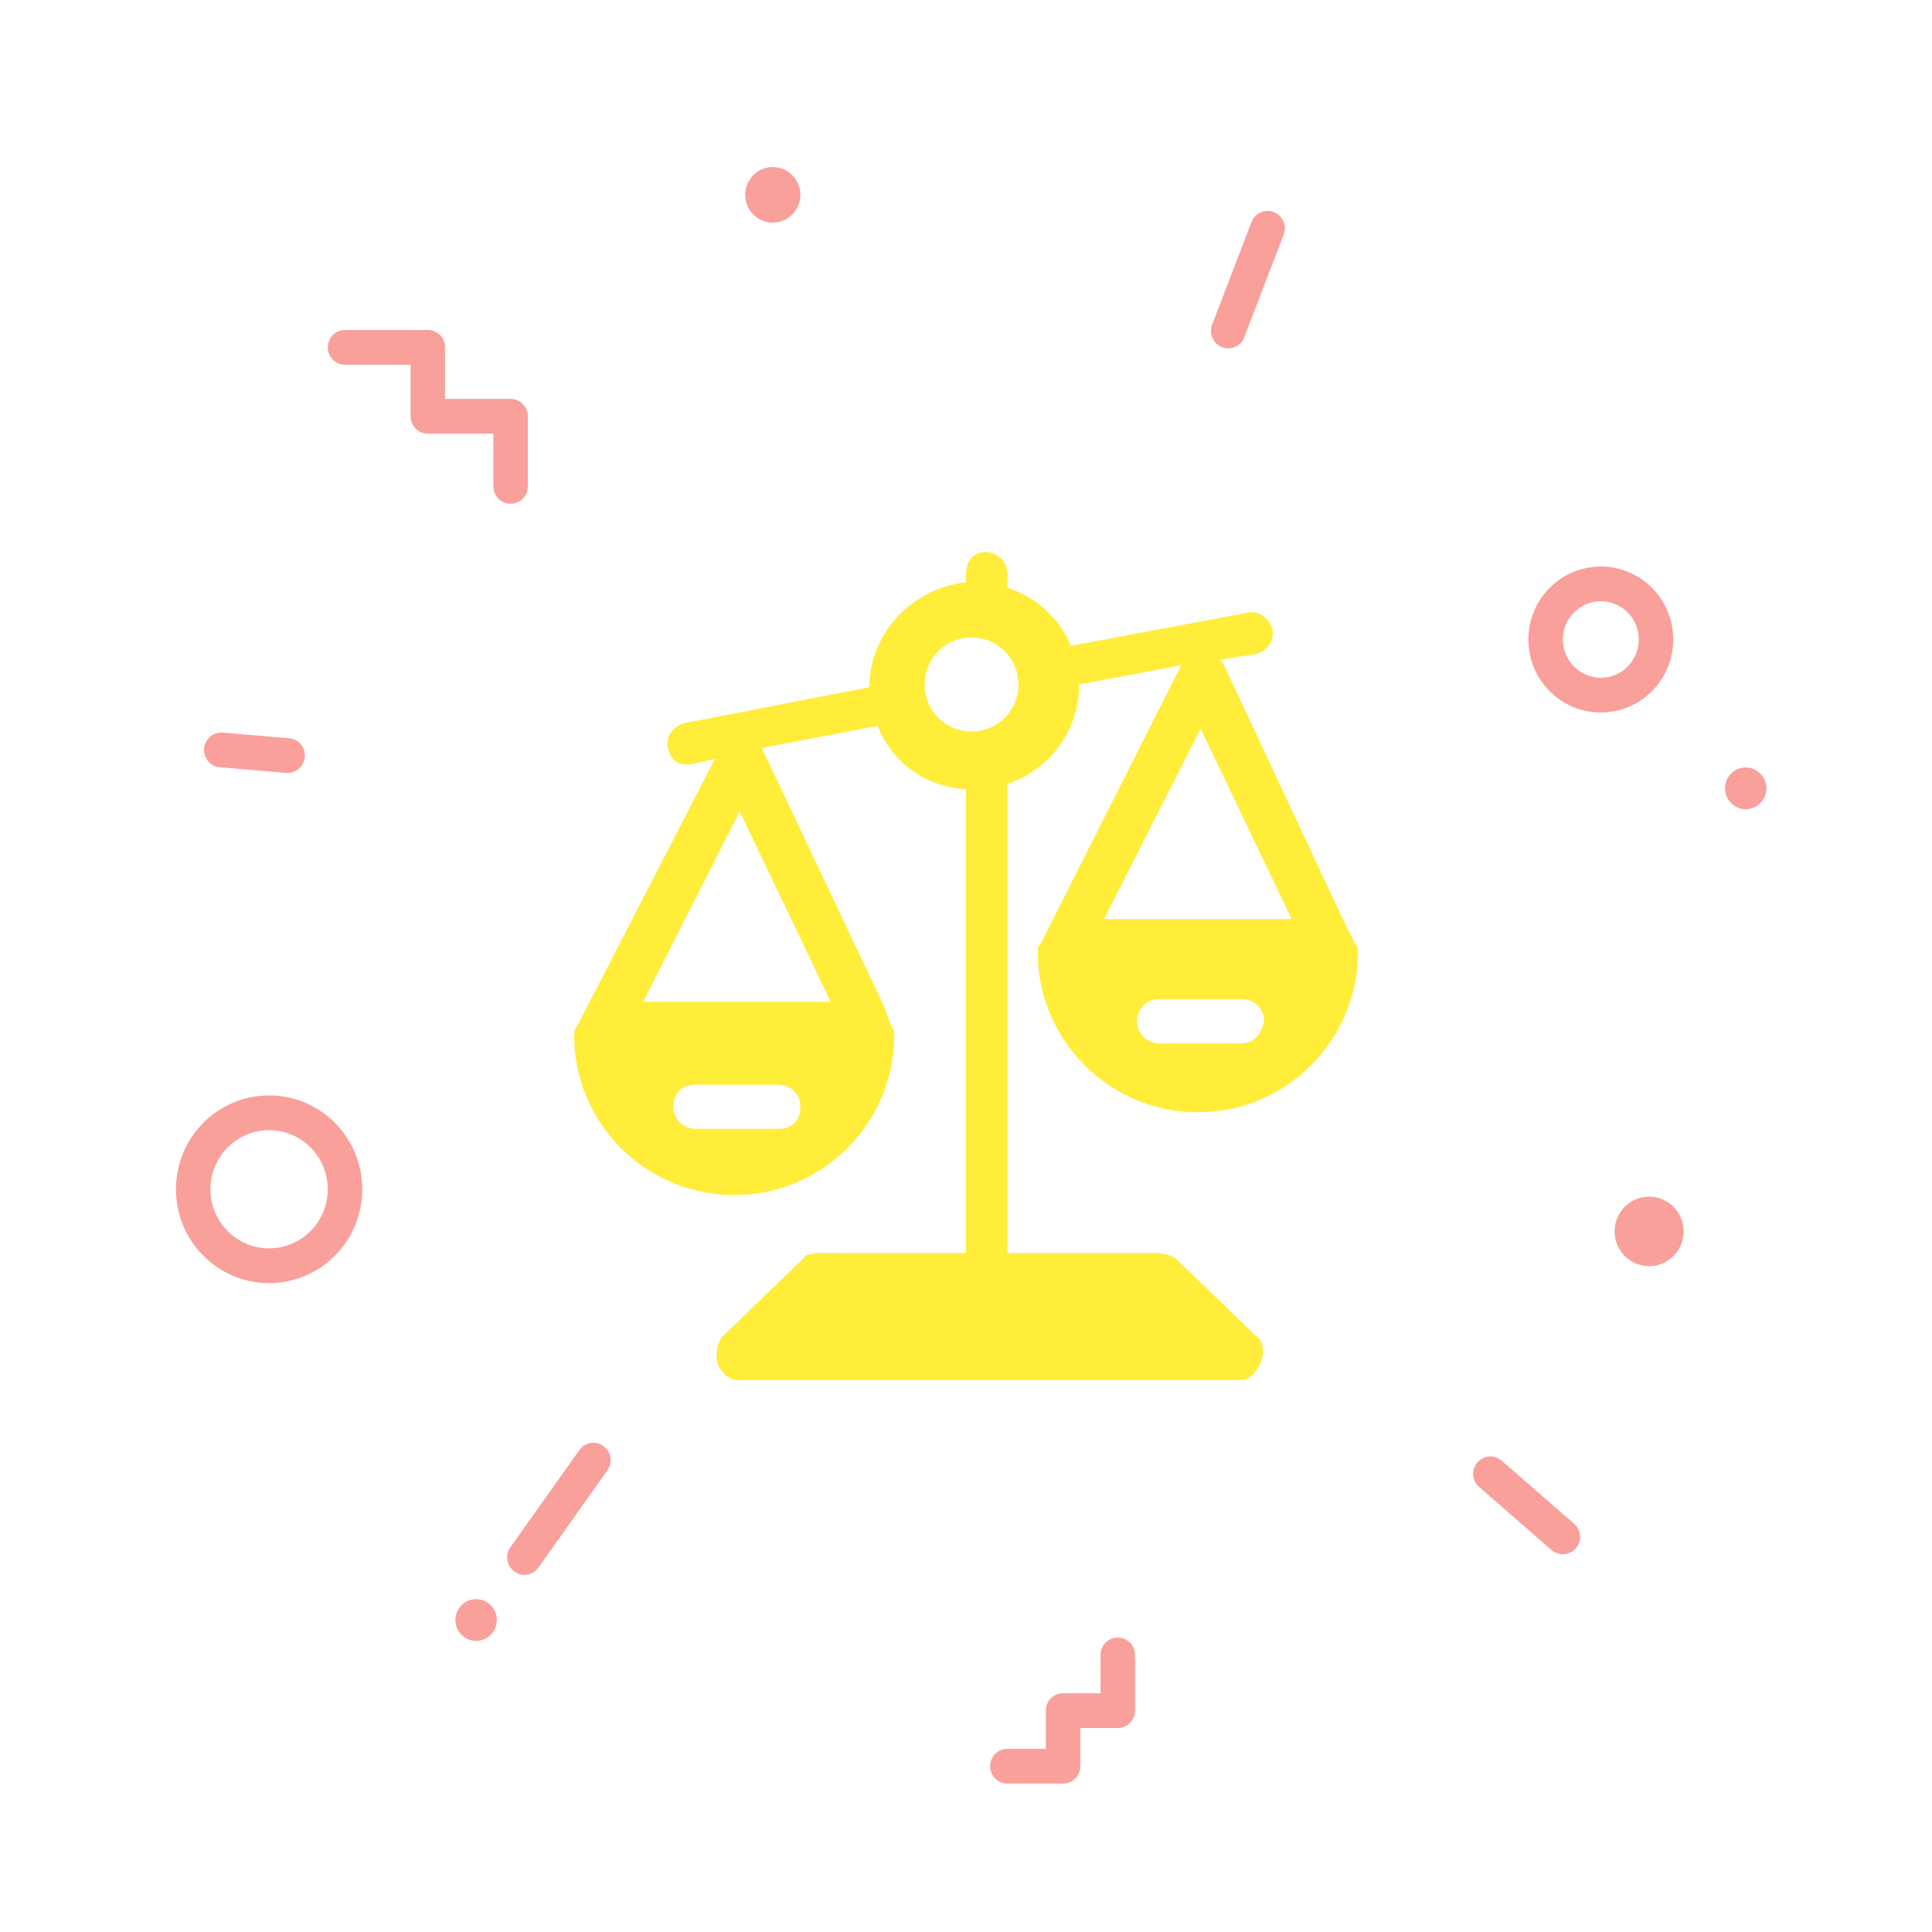
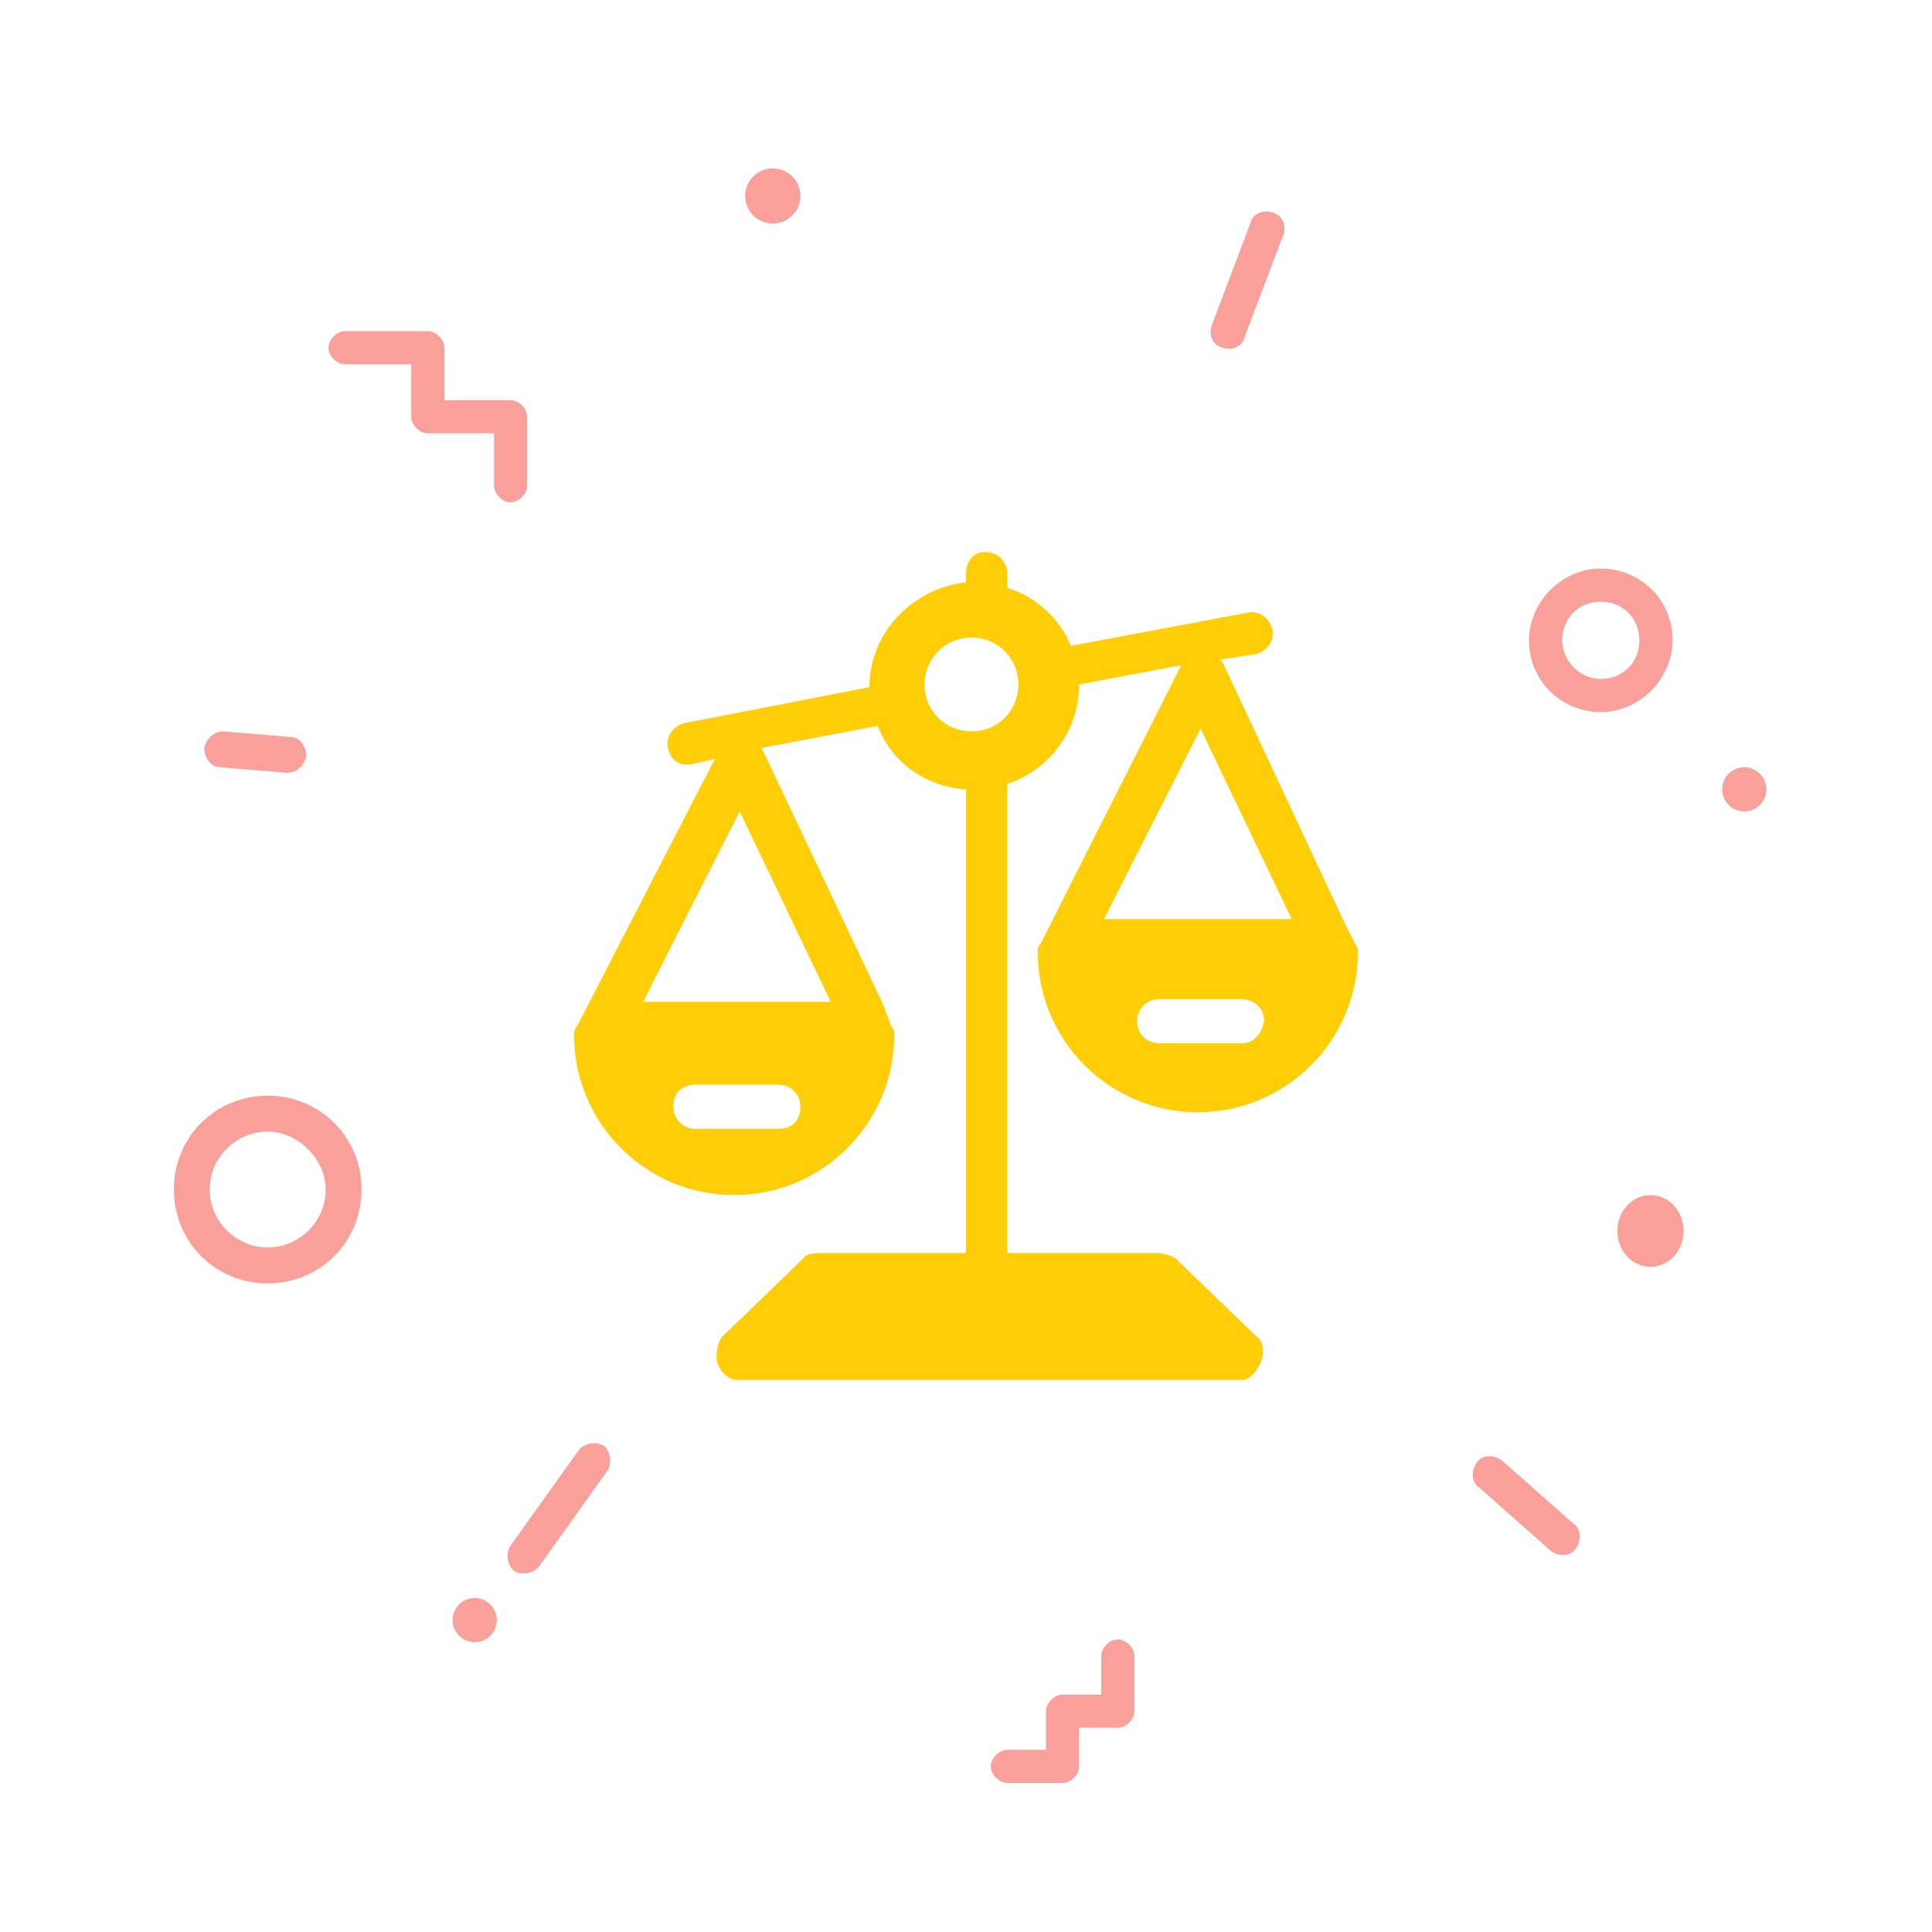
- <svg xmlns="http://www.w3.org/2000/svg" width="70" height="70" viewBox="0 0 70 70" style="width: 100%; height: 100%;">
-   <g class="content">
-     <path class="secondary-fill" d="M15.501 13.215L14.876 12.585 14.876 15.082C14.876 15.429 15.155 15.711 15.501 15.711L18.5 15.711 17.875 15.082 17.875 17.622C17.875 17.97 18.155 18.252 18.5 18.252 18.845 18.252 19.125 17.97 19.125 17.622L19.125 15.082C19.125 14.734 18.845 14.452 18.5 14.452L15.501 14.452 16.126 15.082 16.126 12.585C16.126 12.237 15.846 11.956 15.501 11.956L12.5 11.956C12.155 11.956 11.875 12.237 11.875 12.585 11.875 12.933 12.155 13.215 12.5 13.215L15.501 13.215zM39.875 61.978L40.5 61.349 38.518 61.349C38.172 61.349 37.893 61.63 37.893 61.978L37.893 63.993 38.518 63.363 36.5 63.363C36.155 63.363 35.875 63.645 35.875 63.993 35.875 64.34 36.155 64.622 36.5 64.622L38.518 64.622C38.863 64.622 39.143 64.34 39.143 63.993L39.143 61.978 38.518 62.608 40.5 62.608C40.845 62.608 41.125 62.326 41.125 61.978L41.125 59.963C41.125 59.615 40.845 59.333 40.5 59.333 40.155 59.333 39.875 59.615 39.875 59.963L39.875 61.978zM22.009 53.27C22.209 52.987 22.144 52.593 21.863 52.391 21.582 52.189 21.192 52.255 20.991 52.538L18.491 56.064C18.291 56.347 18.356 56.74 18.637 56.942 18.918 57.144 19.308 57.079 19.509 56.796L22.009 53.27zM56.216 56.159C56.477 56.386 56.872 56.357 57.097 56.094 57.323 55.831 57.294 55.433 57.032 55.206L54.408 52.923C54.147 52.696 53.753 52.725 53.527 52.989 53.301 53.252 53.33 53.649 53.592 53.877L56.216 56.159zM13.125 43.089C13.125 41.211 11.614 39.689 9.75 39.689 7.886 39.689 6.375 41.211 6.375 43.089 6.375 44.967 7.886 46.489 9.75 46.489 11.614 46.489 13.125 44.967 13.125 43.089zM7.625 43.089C7.625 41.907 8.576 40.948 9.75 40.948 10.924 40.948 11.875 41.907 11.875 43.089 11.875 44.271 10.924 45.23 9.75 45.23 8.576 45.23 7.625 44.271 7.625 43.089z" style="fill-opacity: 0.5;" />
-     <ellipse class="secondary-fill" cx="28" cy="7.059" rx="1" ry="1.007" style="fill-opacity: 0.5;" />
-     <ellipse class="secondary-fill" cx="17.25" cy="58.696" rx=".75" ry=".756" style="fill-opacity: 0.5;" />
-     <ellipse class="secondary-fill" cx="63.25" cy="28.563" rx=".75" ry=".756" style="fill-opacity: 0.5;" />
-     <ellipse class="secondary-fill" cx="59.75" cy="44.615" rx="1.25" ry="1.259" style="fill-opacity: 0.5;" />
-     <path class="secondary-fill" d="M60.625 23.17C60.625 21.71 59.45 20.526 58 20.526 56.55 20.526 55.375 21.71 55.375 23.17 55.375 24.631 56.55 25.815 58 25.815 59.45 25.815 60.625 24.631 60.625 23.17zM56.625 23.17C56.625 22.405 57.241 21.785 58 21.785 58.759 21.785 59.375 22.405 59.375 23.17 59.375 23.935 58.759 24.556 58 24.556 57.241 24.556 56.625 23.935 56.625 23.17zM46.51 8.499C46.634 8.175 46.474 7.81 46.152 7.685 45.83 7.56 45.468 7.721 45.344 8.045L43.917 11.764C43.793 12.088 43.953 12.453 44.275 12.578 44.597 12.704 44.959 12.542 45.083 12.218L46.51 8.499zM8.069 26.544C7.725 26.515 7.423 26.772 7.394 27.119 7.365 27.465 7.621 27.77 7.965 27.799L10.369 28.003C10.713 28.032 11.015 27.774 11.044 27.428 11.073 27.081 10.818 26.777 10.474 26.748L8.069 26.544z" style="fill-opacity: 0.5;" />
-     <g class="base">
-       <g fill="none" fill-rule="evenodd" stroke="none" class="main-fill">
-         <path fill="none" d="M17.7,14.2 C17.6,14.3 17.6,14.4 17.6,14.5 C17.6,17.7 20.2,20.3 23.4,20.3 C26.6,20.3 29.2,17.7 29.2,14.5 C29.2,14.4 29.2,14.3 29.1,14.2 L28.7,13.4 L28.7,13.4 L24.3,4 C24.3,4 24.3,4 24.2,3.9 L25.5,3.7 C25.9,3.6 26.2,3.2 26.1,2.8 C26,2.4 25.6,2.1 25.2,2.2 L18.8,3.4 C18.4,2.4 17.5,1.6 16.5,1.3 L16.5,0.8 C16.5,0.4 16.2,0 15.7,0 C15.3,0 15,0.3 15,0.8 L15,1.1 C13.1,1.3 11.5,2.9 11.5,4.9 L11.5,4.9 L4.8,6.2 C4.4,6.3 4.1,6.7 4.2,7.1 C4.3,7.5 4.5,7.7 4.9,7.7 L5,7.7 L5.9,7.5 L0.9,17.2 C0.8,17.3 0.8,17.4 0.8,17.5 C0.8,20.7 3.4,23.3 6.6,23.3 C9.8,23.3 12.4,20.7 12.4,17.5 C12.4,17.4 12.4,17.3 12.3,17.2 L12,16.4 L12,16.4 L7.6,7.1 L11.8,6.3 C12.3,7.6 13.5,8.5 15,8.6 L15,25.4 L9.8,25.4 C9.6,25.4 9.2,25.4 9.1,25.6 L6.2,28.4 C6,28.6 5.9,29.1 6,29.4 C6.1,29.7 6.4,30 6.7,30 L25,30 C25.3,30 25.6,29.6 25.7,29.3 C25.8,29 25.8,28.6 25.5,28.4 L22.6,25.6 C22.5,25.5 22.1,25.4 21.9,25.4 L16.5,25.4 L16.5,8.4 C18,7.9 19.1,6.5 19.1,4.8 L22.8,4.1 L17.7,14.2 L17.7,14.2 Z M8.2,20.9 L5.2,20.9 C4.8,20.9 4.4,20.6 4.4,20.1 C4.4,19.6 4.7,19.3 5.2,19.3 L8.2,19.3 C8.6,19.3 9,19.6 9,20.1 C9,20.6 8.7,20.9 8.2,20.9 L8.2,20.9 Z M10.1,16.3 L3.3,16.3 L6.8,9.4 L10.1,16.3 L10.1,16.3 Z M16.9,4.8 C16.9,5.7 16.2,6.5 15.2,6.5 C14.3,6.5 13.5,5.8 13.5,4.8 C13.5,3.9 14.2,3.1 15.2,3.1 C16.2,3.1 16.9,3.9 16.9,4.8 L16.9,4.8 Z M25,17.8 L22,17.8 C21.6,17.8 21.2,17.5 21.2,17 C21.2,16.6 21.5,16.2 22,16.2 L25,16.2 C25.4,16.2 25.8,16.5 25.8,17 C25.7,17.5 25.4,17.8 25,17.8 L25,17.8 Z M26.8,13.3 L20,13.3 L23.5,6.4 L26.8,13.3 L26.8,13.3 Z" transform="translate(20 20)" stroke="none" class="main-fill" />
+ <svg xmlns="http://www.w3.org/2000/svg" version="1.1" id="Layer_1" x="0px" y="0px" viewBox="0 0 70 70" style="enable-background:new 0 0 70 70;" xml:space="preserve">
+   <style type="text/css">
+ 	.st0{fill:#F44336;fill-opacity:0.5;}
+ 	.st1{fill:#FFCE07;}
+ </style>
+   <g>
+     <path class="st0" d="M15.5,13.2l-0.6-0.6v2.5c0,0.3,0.3,0.6,0.6,0.6h3l-0.6-0.6v2.5c0,0.3,0.3,0.6,0.6,0.6s0.6-0.3,0.6-0.6v-2.5   c0-0.3-0.3-0.6-0.6-0.6h-3l0.6,0.6v-2.5c0-0.3-0.3-0.6-0.6-0.6h-3c-0.3,0-0.6,0.3-0.6,0.6c0,0.3,0.3,0.6,0.6,0.6H15.5z M39.9,62   l0.6-0.6h-2c-0.3,0-0.6,0.3-0.6,0.6v2l0.6-0.6h-2c-0.3,0-0.6,0.3-0.6,0.6s0.3,0.6,0.6,0.6h2c0.3,0,0.6-0.3,0.6-0.6v-2l-0.6,0.6h2   c0.3,0,0.6-0.3,0.6-0.6v-2c0-0.3-0.3-0.6-0.6-0.6s-0.6,0.3-0.6,0.6V62z M22,53.3c0.2-0.3,0.1-0.7-0.1-0.9c-0.3-0.2-0.7-0.1-0.9,0.1   l-2.5,3.5c-0.2,0.3-0.1,0.7,0.1,0.9c0.3,0.2,0.7,0.1,0.9-0.1L22,53.3z M56.2,56.2c0.3,0.2,0.7,0.2,0.9-0.1s0.2-0.7-0.1-0.9   l-2.6-2.3c-0.3-0.2-0.7-0.2-0.9,0.1s-0.2,0.7,0.1,0.9L56.2,56.2z M13.1,43.1c0-1.9-1.5-3.4-3.4-3.4s-3.4,1.5-3.4,3.4   c0,1.9,1.5,3.4,3.4,3.4S13.1,45,13.1,43.1z M7.6,43.1c0-1.2,1-2.1,2.1-2.1s2.1,1,2.1,2.1c0,1.2-1,2.1-2.1,2.1S7.6,44.3,7.6,43.1z" />
+     <ellipse class="st0" cx="28" cy="7.1" rx="1" ry="1" />
+     <ellipse class="st0" cx="17.2" cy="58.7" rx="0.8" ry="0.8" />
+     <ellipse class="st0" cx="63.2" cy="28.6" rx="0.8" ry="0.8" />
+     <ellipse class="st0" cx="59.8" cy="44.6" rx="1.2" ry="1.3" />
+     <path class="st0" d="M60.6,23.2c0-1.5-1.2-2.6-2.6-2.6s-2.6,1.2-2.6,2.6c0,1.5,1.2,2.6,2.6,2.6S60.6,24.6,60.6,23.2z M56.6,23.2   c0-0.8,0.6-1.4,1.4-1.4s1.4,0.6,1.4,1.4s-0.6,1.4-1.4,1.4S56.6,23.9,56.6,23.2z M46.5,8.5c0.1-0.3,0-0.7-0.4-0.8   c-0.3-0.1-0.7,0-0.8,0.4l-1.4,3.7c-0.1,0.3,0,0.7,0.4,0.8c0.3,0.1,0.7,0,0.8-0.4L46.5,8.5z M8.1,26.5c-0.3,0-0.6,0.2-0.7,0.6   c0,0.3,0.2,0.7,0.6,0.7l2.4,0.2c0.3,0,0.6-0.2,0.7-0.6c0-0.3-0.2-0.7-0.6-0.7L8.1,26.5z" />
+     <g>
+       <g>
+         <path class="st1" d="M37.7,34.2c-0.1,0.1-0.1,0.2-0.1,0.3c0,3.2,2.6,5.8,5.8,5.8c3.2,0,5.8-2.6,5.8-5.8c0-0.1,0-0.2-0.1-0.3     l-0.4-0.8l0,0L44.3,24c0,0,0,0-0.1-0.1l1.3-0.2c0.4-0.1,0.7-0.5,0.6-0.9c-0.1-0.4-0.5-0.7-0.9-0.6l-6.4,1.2     c-0.4-1-1.3-1.8-2.3-2.1v-0.5c0-0.4-0.3-0.8-0.8-0.8c-0.4,0-0.7,0.3-0.7,0.8v0.3c-1.9,0.2-3.5,1.8-3.5,3.8l0,0l-6.7,1.3     c-0.4,0.1-0.7,0.5-0.6,0.9c0.1,0.4,0.3,0.6,0.7,0.6H25l0.9-0.2l-5,9.7c-0.1,0.1-0.1,0.2-0.1,0.3c0,3.2,2.6,5.8,5.8,5.8     s5.8-2.6,5.8-5.8c0-0.1,0-0.2-0.1-0.3L32,36.4l0,0l-4.4-9.3l4.2-0.8c0.5,1.3,1.7,2.2,3.2,2.3v16.8h-5.2c-0.2,0-0.6,0-0.7,0.2     l-2.9,2.8c-0.2,0.2-0.3,0.7-0.2,1c0.1,0.3,0.4,0.6,0.7,0.6H45c0.3,0,0.6-0.4,0.7-0.7c0.1-0.3,0.1-0.7-0.2-0.9l-2.9-2.8     c-0.1-0.1-0.5-0.2-0.7-0.2h-5.4v-17c1.5-0.5,2.6-1.9,2.6-3.6l3.7-0.7L37.7,34.2L37.7,34.2z M28.2,40.9h-3c-0.4,0-0.8-0.3-0.8-0.8     s0.3-0.8,0.8-0.8h3c0.4,0,0.8,0.3,0.8,0.8S28.7,40.9,28.2,40.9L28.2,40.9z M30.1,36.3h-6.8l3.5-6.9L30.1,36.3L30.1,36.3z      M36.9,24.8c0,0.9-0.7,1.7-1.7,1.7c-0.9,0-1.7-0.7-1.7-1.7c0-0.9,0.7-1.7,1.7-1.7S36.9,23.9,36.9,24.8L36.9,24.8z M45,37.8h-3     c-0.4,0-0.8-0.3-0.8-0.8c0-0.4,0.3-0.8,0.8-0.8h3c0.4,0,0.8,0.3,0.8,0.8C45.7,37.5,45.4,37.8,45,37.8L45,37.8z M46.8,33.3H40     l3.5-6.9L46.8,33.3L46.8,33.3z" />
      </g>
    </g>
  </g>
-   <style>
-           .main-fill {fill: #ffed3a;}
-           .main-stroke {stroke: #ffed3a;}
-           .secondary-fill {fill: #f44336;}
-           .secondary-stroke {stroke: #f44336;}
- 
-           .main-fill--darken {fill: #ecd700;}
-           .main-stroke--darken {stroke: #ecd700;}
-           .secondary-fill--darken {fill: #d2190b;}
-           .secondary-stroke--darken {stroke: #d2190b;}
- 
-           .main-fill--darkener {fill: #b9a900;}
-           .main-stroke--darkener {stroke: #b9a900;}
-           .secondary-fill--darkener {fill: #a21309;}
-           .secondary-stroke--darkener {stroke: #a21309;}
-         </style>
</svg>
